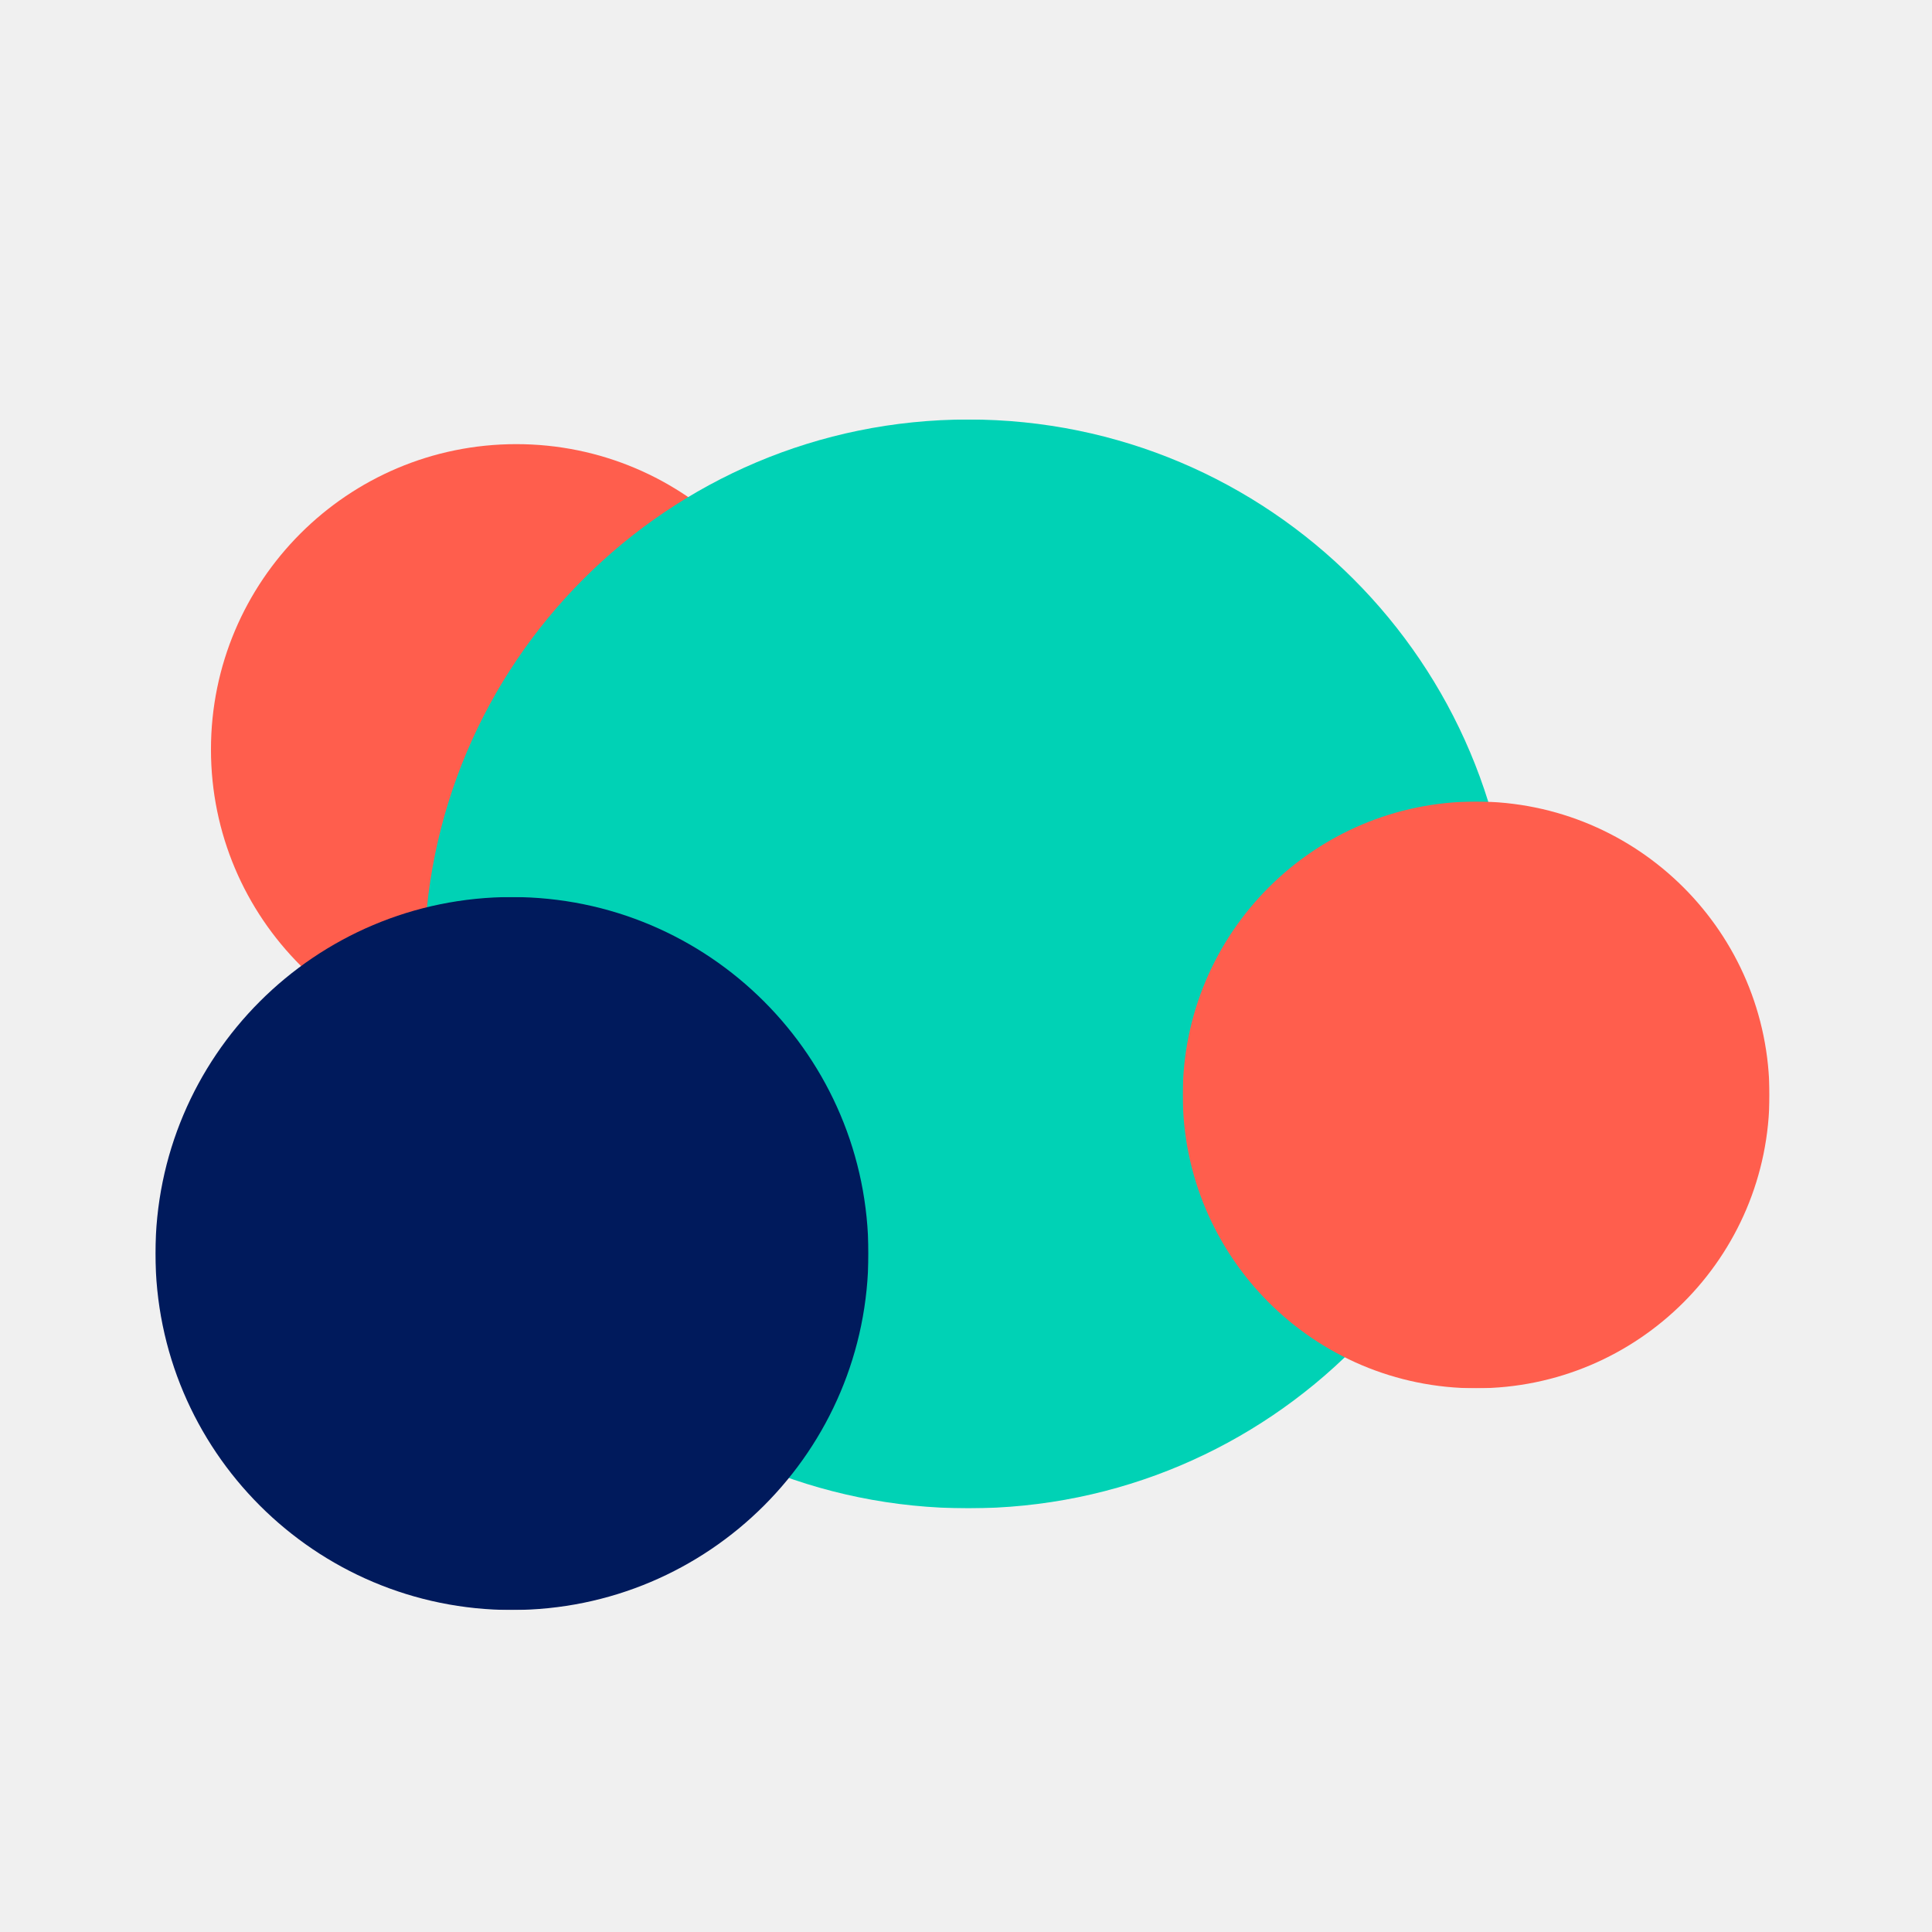
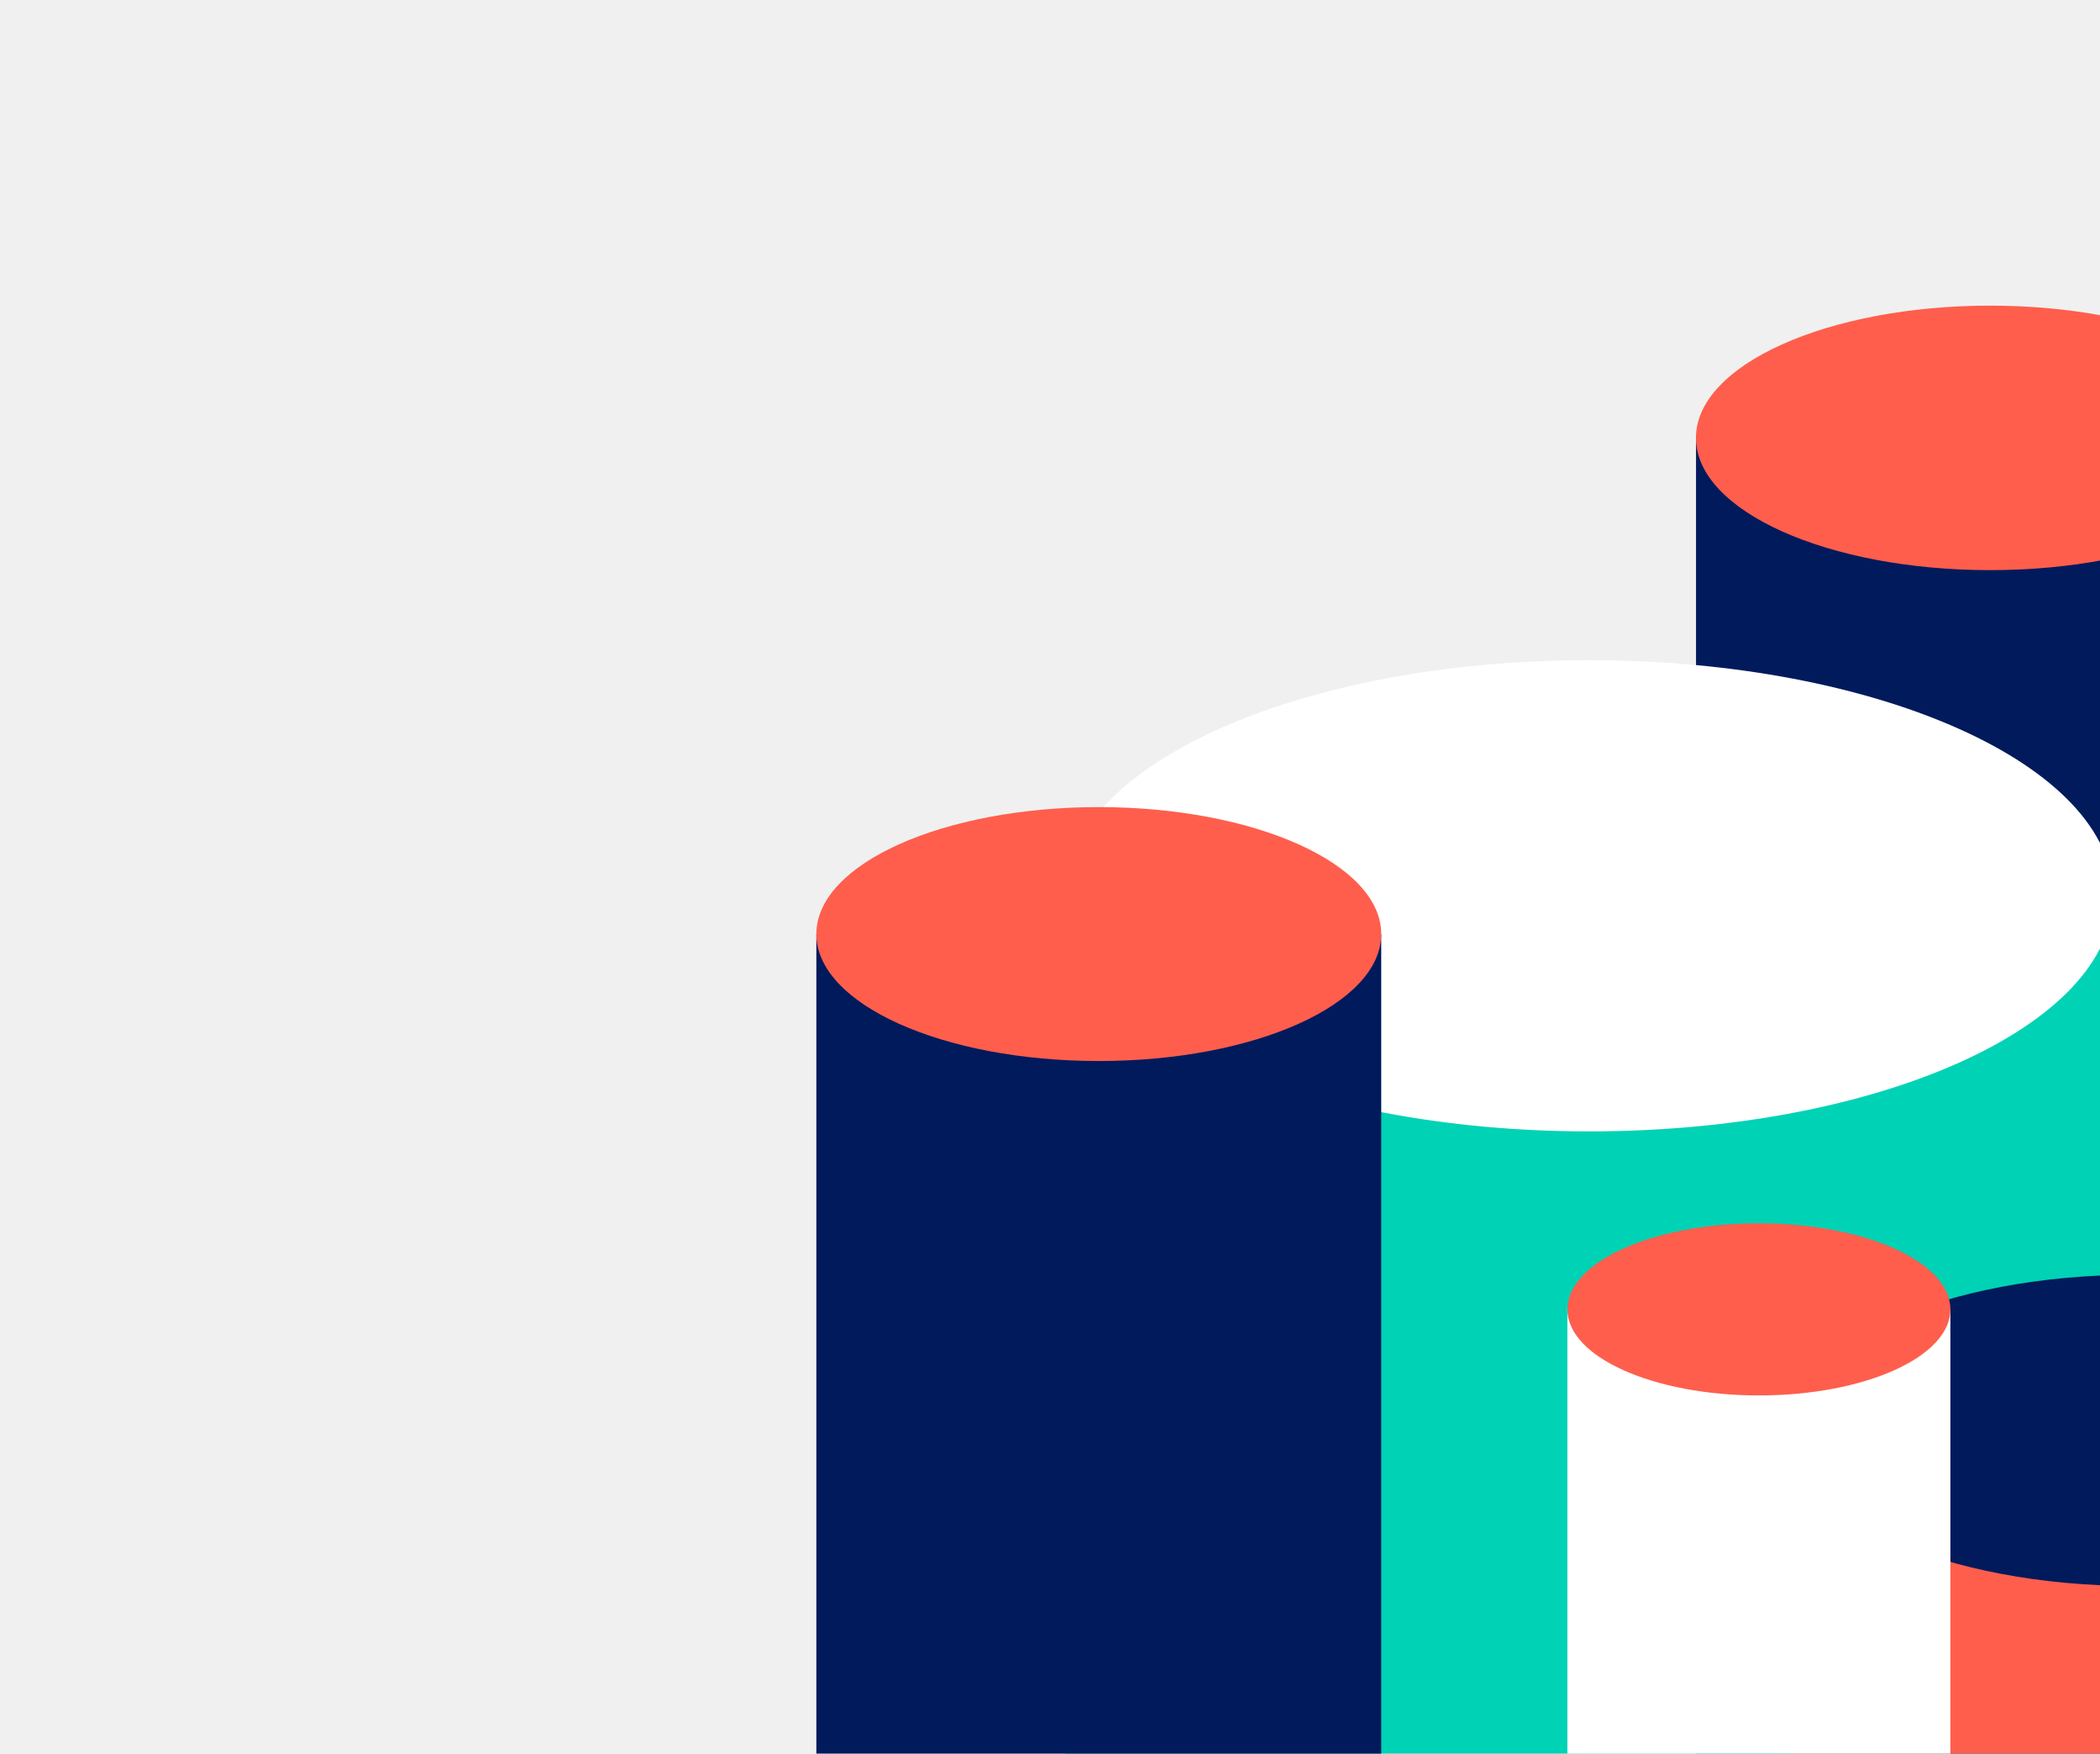
- <svg xmlns="http://www.w3.org/2000/svg" xmlns:xlink="http://www.w3.org/1999/xlink" width="174px" height="174px" viewBox="0 0 174 174" version="1.1">
+ <svg xmlns="http://www.w3.org/2000/svg" xmlns:xlink="http://www.w3.org/1999/xlink" width="200px" height="167px" viewBox="0 0 200 167" version="1.1">
  <defs>
-     <polygon id="path-1" points="0.188 0.782 98.248 0.782 98.248 98.842 0.188 98.842" />
-     <polygon id="path-3" points="0 0.789 64.212 0.789 64.212 65 0 65" />
-     <polygon id="path-5" points="0.52 0.188 53.362 0.188 53.362 53.032 0.52 53.032" />
+     <polygon id="path-1" points="0 152.43 244.258 152.43 244.258 0 0 0" />
  </defs>
-   <g id="Symbols" stroke="none" stroke-width="1" fill="none" fill-rule="evenodd">
-     <g id="illustration/expertise/cloud">
-       <g>
-         <g id="Group-12" transform="translate(14, 37)">
-           <path d="M60,30.5 C60,45.687 47.688,58 32.5,58 C17.312,58 5,45.687 5,30.5 C5,15.312 17.312,3 32.5,3 C47.688,3 60,15.312 60,30.5" id="Fill-1" fill="#FF5E4D" />
-           <g id="Group-5" transform="translate(24, 0)">
-             <mask id="mask-2" fill="white">
-               <use xlink:href="#path-1" />
-             </mask>
-             <g id="Clip-4" />
-             <path d="M98.248,49.812 C98.248,76.891 76.297,98.842 49.219,98.842 C22.14,98.842 0.188,76.891 0.188,49.812 C0.188,22.733 22.14,0.782 49.219,0.782 C76.297,0.782 98.248,22.733 98.248,49.812" id="Fill-3" fill="#00D2B5" mask="url(#mask-2)" />
-           </g>
-           <g id="Group-8" transform="translate(0, 43)">
-             <mask id="mask-4" fill="white">
-               <use xlink:href="#path-3" />
-             </mask>
-             <g id="Clip-7" />
-             <path d="M64.212,32.894 C64.212,50.626 49.838,65 32.106,65 C14.373,65 -0.001,50.626 -0.001,32.894 C-0.001,15.163 14.373,0.789 32.106,0.789 C49.838,0.789 64.212,15.163 64.212,32.894" id="Fill-6" fill="#001A5C" mask="url(#mask-4)" />
-           </g>
-           <g id="Group-11" transform="translate(92, 35)">
-             <mask id="mask-6" fill="white">
-               <use xlink:href="#path-5" />
-             </mask>
-             <g id="Clip-10" />
-             <path d="M53.363,26.61 C53.363,41.203 41.534,53.032 26.941,53.032 C12.35,53.032 0.52,41.203 0.52,26.61 C0.52,12.018 12.35,0.188 26.941,0.188 C41.534,0.188 53.363,12.018 53.363,26.61" id="Fill-9" fill="#FF5E4D" mask="url(#mask-6)" />
+   <g id="Écrans" stroke="none" stroke-width="1" fill="none" fill-rule="evenodd">
+     <g id="2.0.0.1---Cloud" transform="translate(-572, -597)">
+       <g id="web/cloud/1.0" transform="translate(-74, 58)">
+         <g id="illustration/big/cloud">
+           <g transform="translate(768.5, 622.5) scale(-1, 1) translate(-768.5, -622.5) translate(646, 539)">
+             <g id="Group-17" transform="translate(0, 14.57047)">
+               <polygon id="Fill-2" fill="#001A5C" points="27.451 152.43 83.473 152.43 83.473 26.899 27.451 26.899" />
+               <g id="Group-16">
+                 <path d="M83.482,27.132 C83.482,34.087 70.938,39.726 55.464,39.726 C39.99,39.726 27.446,34.087 27.446,27.132 C27.446,20.176 39.99,14.537 55.464,14.537 C70.938,14.537 83.482,20.176 83.482,27.132" id="Fill-3" fill="#FF5E4D" />
+                 <mask id="mask-2" fill="white">
+                   <use xlink:href="#path-1" />
+                 </mask>
+                 <g id="Clip-6" />
+                 <polygon id="Fill-5" fill="#00D2B5" mask="url(#mask-2)" points="43.743 244.07 143.575 244.07 143.575 70.737 43.743 70.737" />
+                 <path d="M143.575,70.738 C143.575,83.13 121.227,93.176 93.659,93.176 C66.091,93.176 43.743,83.13 43.743,70.738 C43.743,58.345 66.091,48.3 93.659,48.3 C121.227,48.3 143.575,58.345 143.575,70.738" id="Fill-7" fill="#FFFFFF" mask="url(#mask-2)" />
+                 <polygon id="Fill-10" fill="#FF5E4D" mask="url(#mask-2)" points="8.646 283.175 74.593 283.175 74.593 121.649 8.646 121.649" />
+                 <polygon id="Fill-11" fill="#001A5C" mask="url(#mask-2)" points="113.455 321.736 167.252 321.736 167.252 74.384 113.455 74.384" />
+                 <path d="M74.593,121.649 C74.593,129.835 59.83,136.471 41.619,136.471 C23.409,136.471 8.646,129.835 8.646,121.649 C8.646,113.463 23.409,106.827 41.619,106.827 C59.83,106.827 74.593,113.463 74.593,121.649" id="Fill-12" fill="#001A5C" mask="url(#mask-2)" />
+                 <path d="M167.252,74.384 C167.252,81.061 155.209,86.475 140.353,86.475 C125.498,86.475 113.455,81.061 113.455,74.384 C113.455,67.706 125.498,62.292 140.353,62.292 C155.209,62.292 167.252,67.706 167.252,74.384" id="Fill-13" fill="#FF5E4D" mask="url(#mask-2)" />
+                 <polygon id="Fill-14" fill="#FFFFFF" mask="url(#mask-2)" points="59.25 277.823 95.723 277.823 95.723 110.124 59.25 110.124" />
+                 <path d="M95.723,110.124 C95.723,114.652 87.558,118.322 77.486,118.322 C67.414,118.322 59.249,114.652 59.249,110.124 C59.249,105.597 67.414,101.927 77.486,101.927 C87.558,101.927 95.723,105.597 95.723,110.124" id="Fill-15" fill="#FF5E4D" mask="url(#mask-2)" />
+               </g>
+             </g>
          </g>
        </g>
-         <rect id="Rectangle-Copy" x="0" y="0" width="174" height="174" />
      </g>
    </g>
  </g>
</svg>
